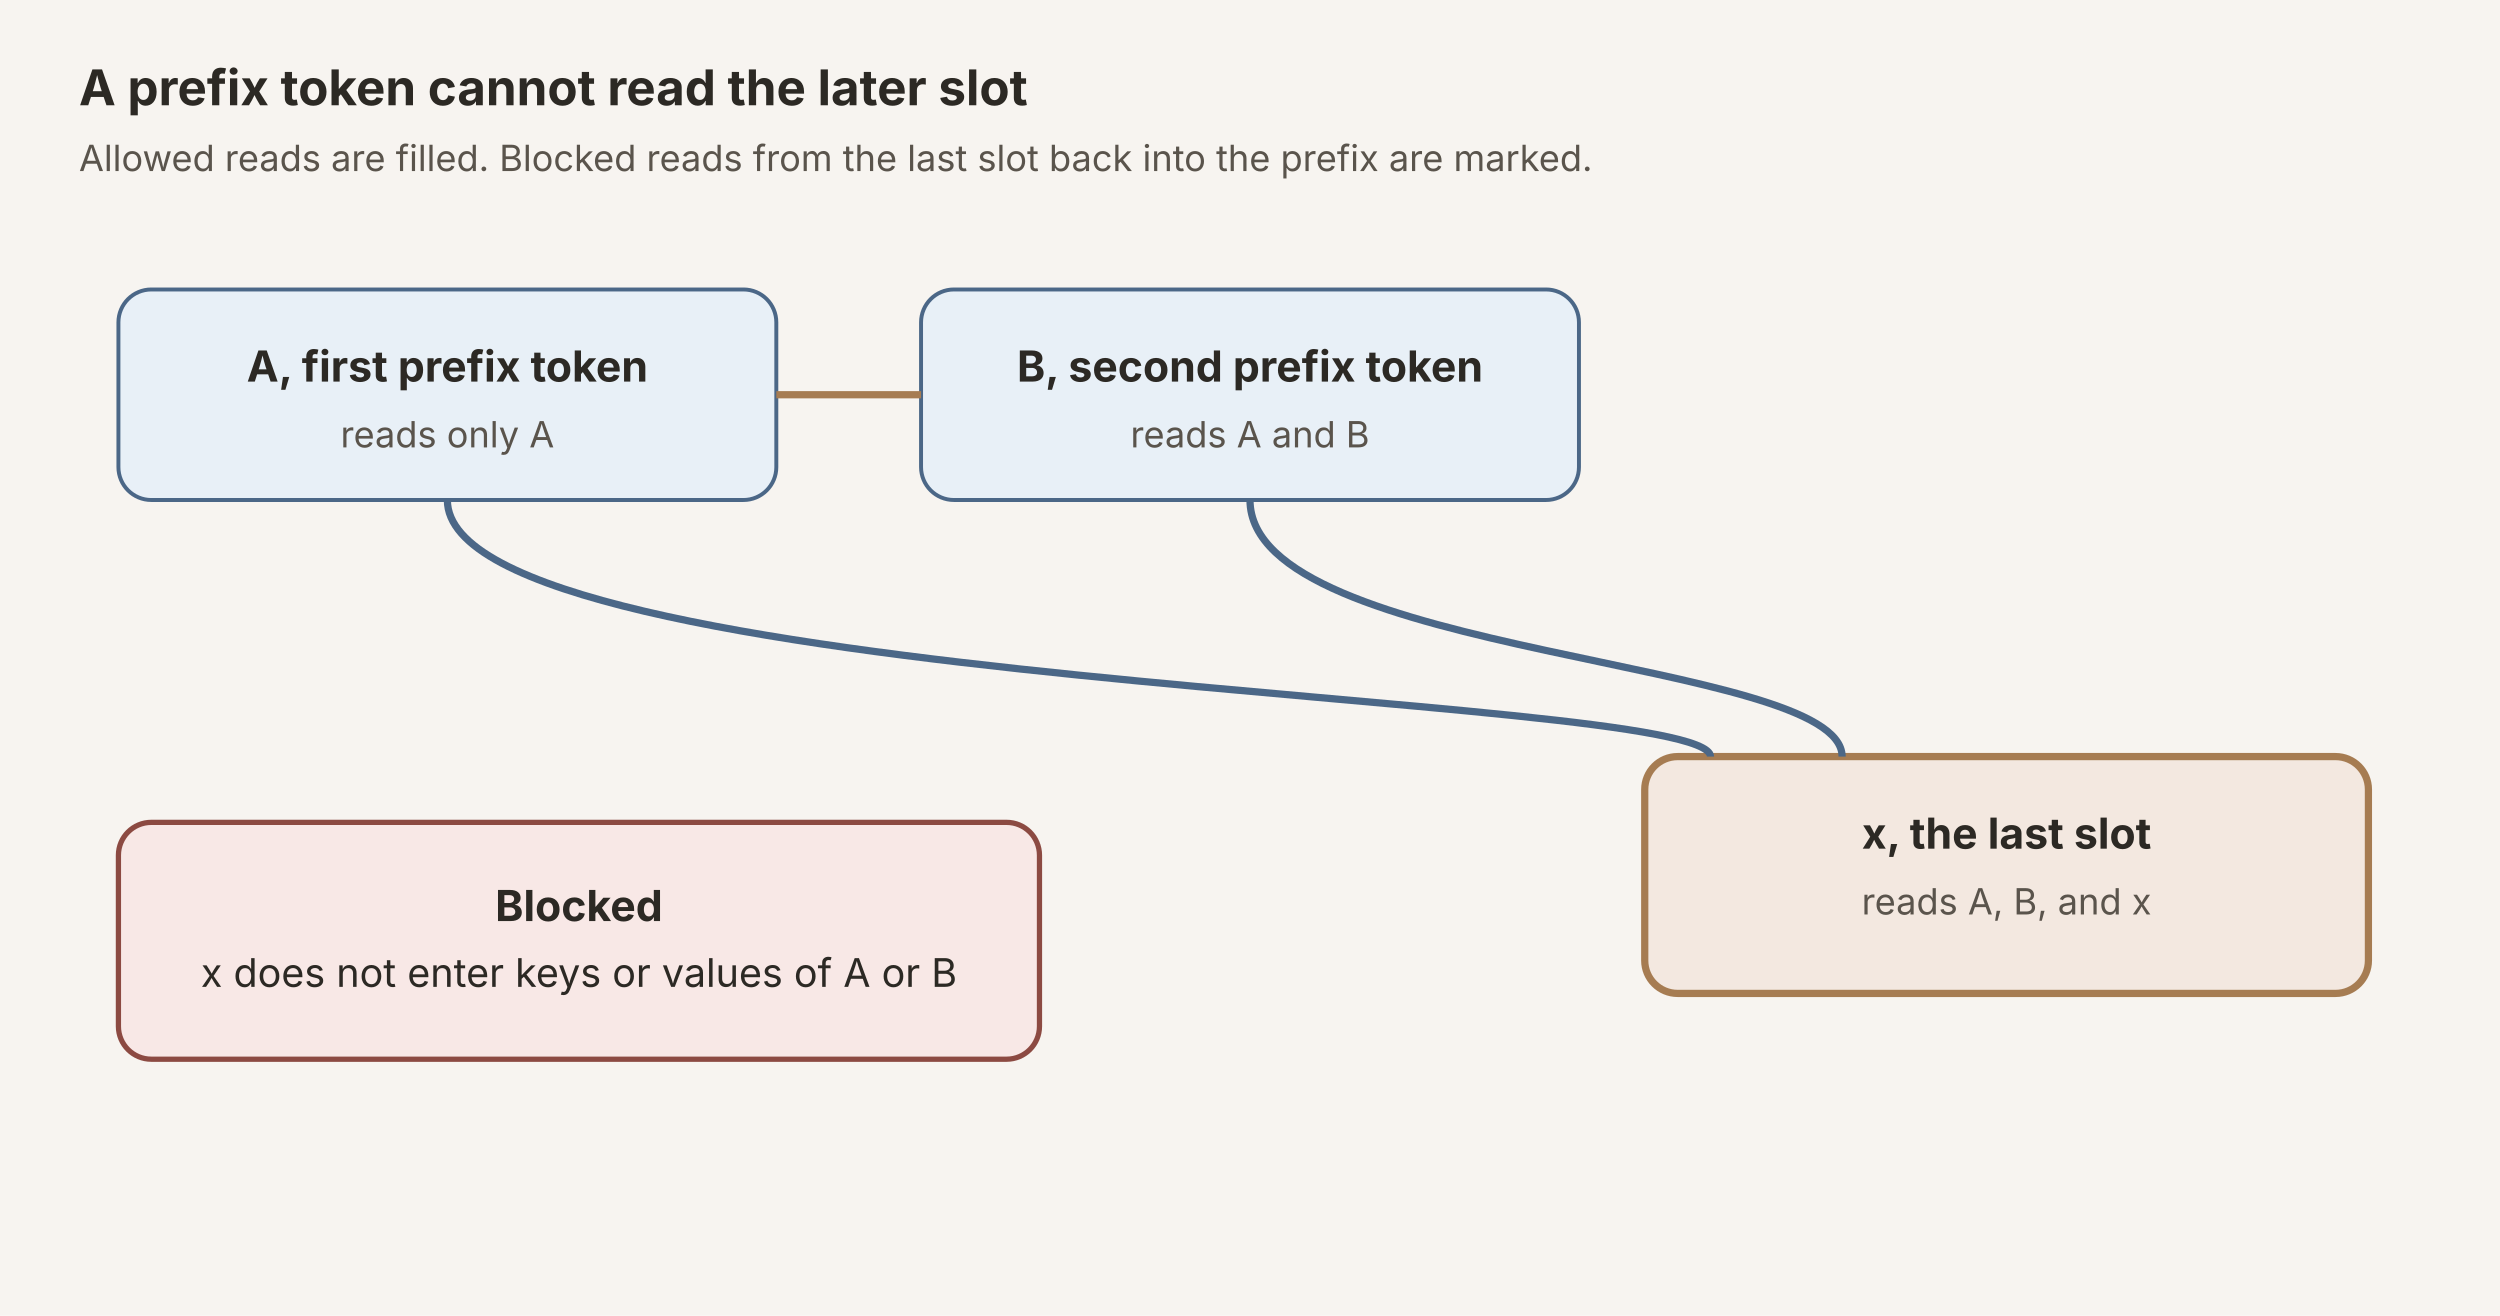
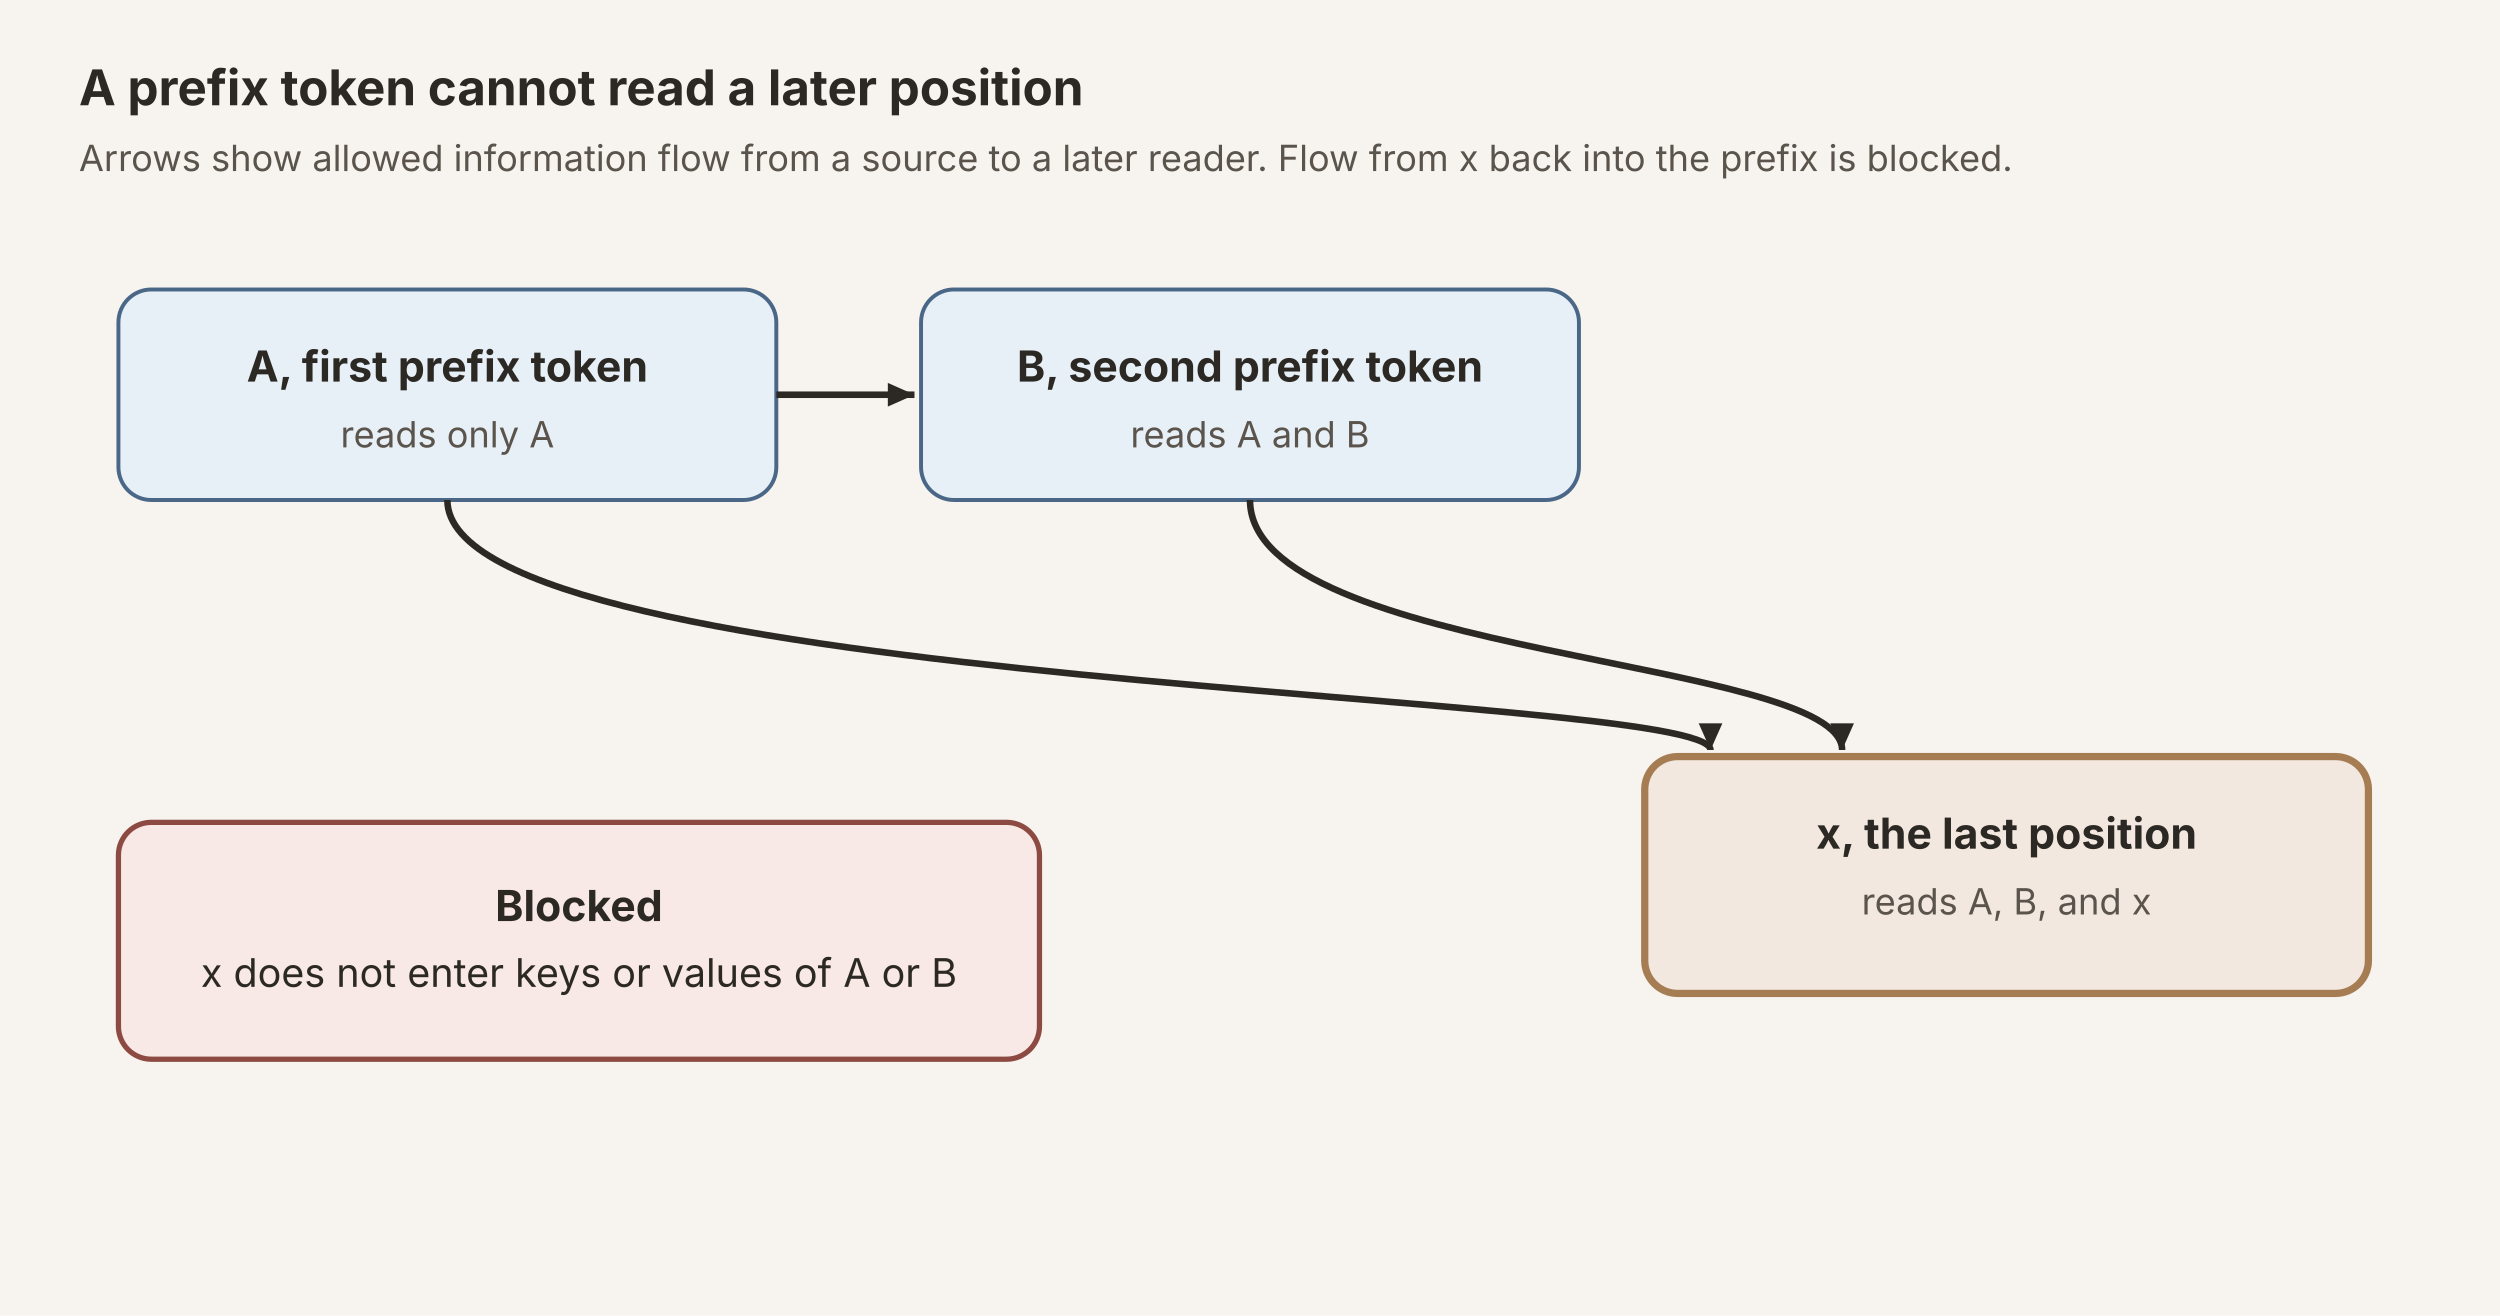
<svg xmlns="http://www.w3.org/2000/svg" width="760" height="400" viewBox="0 0 760 400" role="img" aria-labelledby="causalTitle causalDesc">
  <rect width="760" height="400" fill="#F7F4F0" />
+   <defs>
+     <marker id="flowArrow" viewBox="0 0 10 10" refX="9" refY="5" markerWidth="9" markerHeight="9" markerUnits="userSpaceOnUse" orient="auto">
+       <path d="M0,1 L9,5 L0,9 z" fill="#2C2924" />
+     </marker>
+   </defs>
  <style>
    .t{font-family:Inter,Arial,Helvetica,sans-serif;fill:#2C2924}
    .title{font-size:15px;font-weight:700}
    .h{font-size:13px;font-weight:700}
    .s{font-size:12px}
    .m{font-size:11px;fill:#5A544C}
    .card{fill:#FBF9F6;stroke:#C4B8A8;stroke-width:1.4}
    .row{fill:#E8F0F7;stroke:#4B6787;stroke-width:1.2}
    .target{fill:#F3E8E0;stroke:#A67C52;stroke-width:2.2}
    .ok{fill:#EAF1E5;stroke:#6F8D5E;stroke-width:1.6}
    .bad{fill:#F8E8E6;stroke:#8C4A42;stroke-width:1.6}
    .line{fill:none;stroke:#A67C52;stroke-width:2.2}
    .blue{fill:none;stroke:#4B6787;stroke-width:2.2}
    .ink{stroke:#2C2924;stroke-width:1.4;fill:none}
+     .flow{fill:none;stroke:#2C2924;stroke-width:2;marker-end:url(#flowArrow)}
  </style>
-   <text x="24" y="32" class="t title">A prefix token cannot read the later slot</text>
-   <text x="24" y="52" class="t m">Allowed reads are filled. Blocked reads from the last slot back into the prefix are marked.</text>
+   <text x="24" y="32" class="t title">A prefix token cannot read a later position</text>
+   <text x="24" y="52" class="t m">Arrows show allowed information flow from a source to a later reader. Flow from x back into the prefix is blocked.</text>
  <rect x="36" y="88" width="200" height="64" rx="10" class="row" />
  <text x="136" y="116" text-anchor="middle" class="t h">A, first prefix token</text>
  <text x="136" y="136" text-anchor="middle" class="t m">reads only A</text>
  <rect x="280" y="88" width="200" height="64" rx="10" class="row" />
  <text x="380" y="116" text-anchor="middle" class="t h">B, second prefix token</text>
  <text x="380" y="136" text-anchor="middle" class="t m">reads A and B</text>
  <rect x="500" y="230" width="220" height="72" rx="10" class="target" />
-   <text x="610" y="258" text-anchor="middle" class="t h">x, the last slot</text>
+   <text x="610" y="258" text-anchor="middle" class="t h">x, the last position</text>
  <text x="610" y="278" text-anchor="middle" class="t m">reads A, B, and x</text>
-   <path d="M236 120H280" class="line" />
-   <path d="M136 152C136 210 520 210 520 230" class="blue" />
-   <path d="M380 152C380 200 560 200 560 230" class="blue" />
+   <path d="M236 120H278" class="flow" />
+   <path d="M136 152C136 210 520 210 520 228" class="flow" />
+   <path d="M380 152C380 200 560 200 560 228" class="flow" />
  <rect x="36" y="250" width="280" height="72" rx="10" class="bad" />
  <text x="176" y="280" text-anchor="middle" class="t h">Blocked</text>
  <text x="176" y="300" text-anchor="middle" class="t s">x does not enter keys or values of A or B</text>
</svg>
